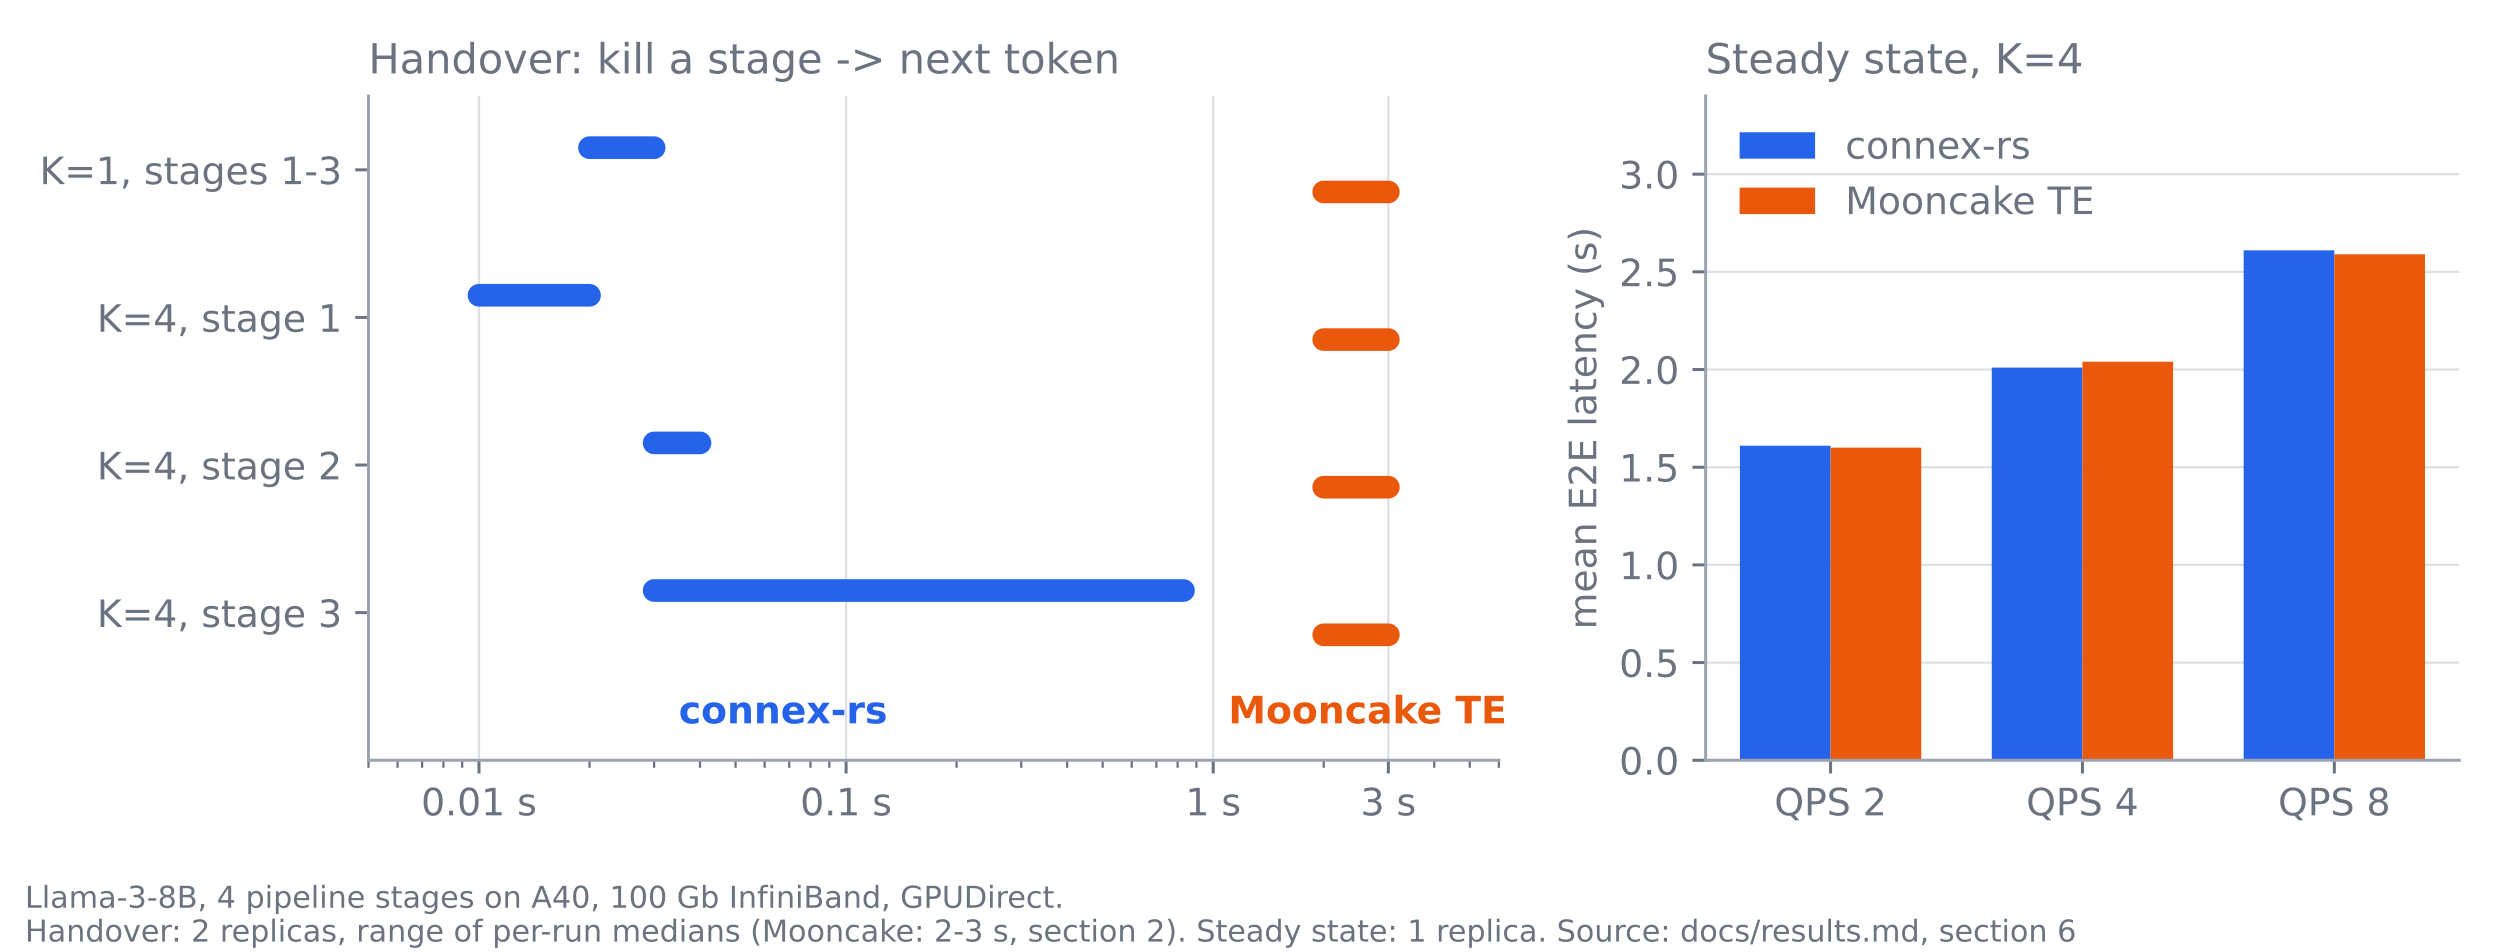
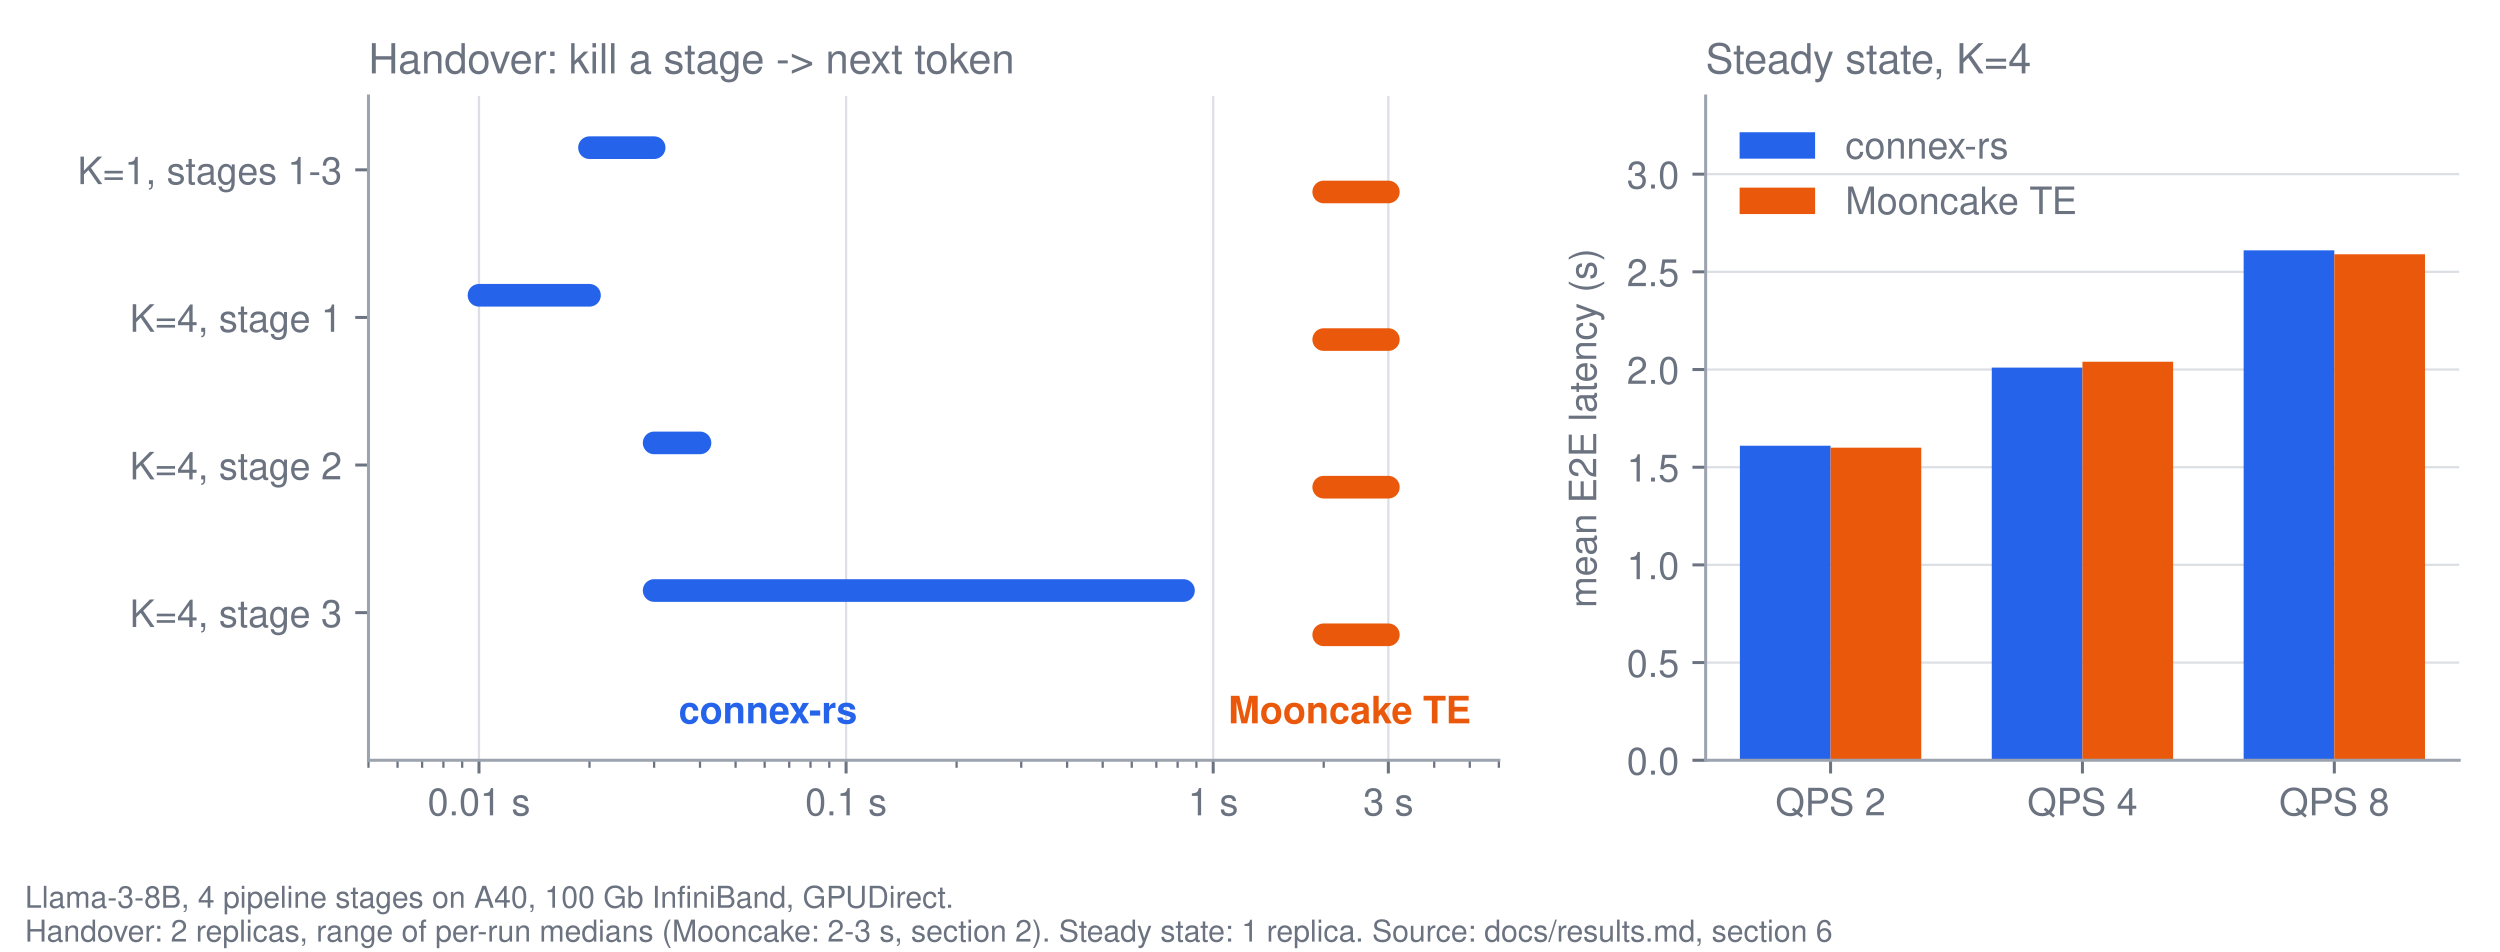
<svg xmlns="http://www.w3.org/2000/svg" xmlns:xlink="http://www.w3.org/1999/xlink" width="662.4pt" height="252pt" viewBox="0 0 662.4 252" version="1.1">
  <defs>
    <style type="text/css">*{stroke-linejoin: round; stroke-linecap: butt}</style>
  </defs>
  <g id="figure_1">
    <g id="patch_1">
      <path d="M 0 252  L 662.4 252  L 662.4 0  L 0 0  L 0 252  z " style="fill: none; opacity: 0" />
    </g>
    <g id="axes_1">
      <g id="patch_2">
        <path d="M 97.63 201.44  L 397.138 201.44  L 397.138 25.44  L 97.63 25.44  L 97.63 201.44  z " style="fill: none; opacity: 0" />
      </g>
      <g id="matplotlib.axis_1">
        <g id="xtick_1">
          <g id="line2d_1">
-             <path d="M 126.911 201.44  L 126.911 25.44  " clip-path="url(#p612ab5159e)" style="fill: none; stroke: #9ca3af; stroke-opacity: 0.35; stroke-width: 0.6; stroke-linecap: square" />
+             <path d="M 126.911 201.44  L 126.911 25.44  " clip-path="url(#p18243d6228)" style="fill: none; stroke: #9ca3af; stroke-opacity: 0.35; stroke-width: 0.6; stroke-linecap: square" />
          </g>
          <g id="line2d_2">
            <defs>
-               <path id="m308707af88" d="M 0 0  L 0 3.5  " style="stroke: #6b7280; stroke-width: 0.8" />
+               <path id="m67747760be" d="M 0 0  L 0 3.5  " style="stroke: #6b7280; stroke-width: 0.8" />
            </defs>
            <g>
-               <use xlink:href="#m308707af88" x="126.911" y="201.44" style="fill: #6b7280; stroke: #6b7280; stroke-width: 0.8" />
+               <use xlink:href="#m67747760be" x="126.911" y="201.44" style="fill: #6b7280; stroke: #6b7280; stroke-width: 0.8" />
            </g>
          </g>
          <g id="text_1">
-             <text style="fill: #6b7280; font: 10px 'DejaVu Sans'; text-anchor: middle" x="126.911" y="216.038" transform="rotate(-0 126.9108 216.0384)">0.01 s</text>
+             <text style="fill: #6b7280; font: 10px -apple-system, BlinkMacSystemFont, 'Segoe UI', Helvetica, Arial, 'DejaVu Sans', sans-serif; text-anchor: middle" x="126.911" y="216.038" transform="rotate(-0 126.9108 216.0384)">0.01 s</text>
          </g>
        </g>
        <g id="xtick_2">
          <g id="line2d_3">
-             <path d="M 224.179 201.44  L 224.179 25.44  " clip-path="url(#p612ab5159e)" style="fill: none; stroke: #9ca3af; stroke-opacity: 0.35; stroke-width: 0.6; stroke-linecap: square" />
+             <path d="M 224.179 201.44  L 224.179 25.44  " clip-path="url(#p18243d6228)" style="fill: none; stroke: #9ca3af; stroke-opacity: 0.35; stroke-width: 0.6; stroke-linecap: square" />
          </g>
          <g id="line2d_4">
            <g>
-               <use xlink:href="#m308707af88" x="224.179" y="201.44" style="fill: #6b7280; stroke: #6b7280; stroke-width: 0.8" />
+               <use xlink:href="#m67747760be" x="224.179" y="201.44" style="fill: #6b7280; stroke: #6b7280; stroke-width: 0.8" />
            </g>
          </g>
          <g id="text_2">
-             <text style="fill: #6b7280; font: 10px 'DejaVu Sans'; text-anchor: middle" x="224.179" y="216.038" transform="rotate(-0 224.1793 216.0384)">0.1 s</text>
+             <text style="fill: #6b7280; font: 10px -apple-system, BlinkMacSystemFont, 'Segoe UI', Helvetica, Arial, 'DejaVu Sans', sans-serif; text-anchor: middle" x="224.179" y="216.038" transform="rotate(-0 224.1793 216.0384)">0.1 s</text>
          </g>
        </g>
        <g id="xtick_3">
          <g id="line2d_5">
-             <path d="M 321.448 201.44  L 321.448 25.44  " clip-path="url(#p612ab5159e)" style="fill: none; stroke: #9ca3af; stroke-opacity: 0.35; stroke-width: 0.6; stroke-linecap: square" />
+             <path d="M 321.448 201.44  L 321.448 25.44  " clip-path="url(#p18243d6228)" style="fill: none; stroke: #9ca3af; stroke-opacity: 0.35; stroke-width: 0.6; stroke-linecap: square" />
          </g>
          <g id="line2d_6">
            <g>
-               <use xlink:href="#m308707af88" x="321.448" y="201.44" style="fill: #6b7280; stroke: #6b7280; stroke-width: 0.8" />
+               <use xlink:href="#m67747760be" x="321.448" y="201.44" style="fill: #6b7280; stroke: #6b7280; stroke-width: 0.8" />
            </g>
          </g>
          <g id="text_3">
-             <text style="fill: #6b7280; font: 10px 'DejaVu Sans'; text-anchor: middle" x="321.448" y="216.038" transform="rotate(-0 321.4479 216.0384)">1 s</text>
+             <text style="fill: #6b7280; font: 10px -apple-system, BlinkMacSystemFont, 'Segoe UI', Helvetica, Arial, 'DejaVu Sans', sans-serif; text-anchor: middle" x="321.448" y="216.038" transform="rotate(-0 321.4479 216.0384)">1 s</text>
          </g>
        </g>
        <g id="xtick_4">
          <g id="line2d_7">
-             <path d="M 367.857 201.44  L 367.857 25.44  " clip-path="url(#p612ab5159e)" style="fill: none; stroke: #9ca3af; stroke-opacity: 0.35; stroke-width: 0.6; stroke-linecap: square" />
+             <path d="M 367.857 201.44  L 367.857 25.44  " clip-path="url(#p18243d6228)" style="fill: none; stroke: #9ca3af; stroke-opacity: 0.35; stroke-width: 0.6; stroke-linecap: square" />
          </g>
          <g id="line2d_8">
            <g>
-               <use xlink:href="#m308707af88" x="367.857" y="201.44" style="fill: #6b7280; stroke: #6b7280; stroke-width: 0.8" />
+               <use xlink:href="#m67747760be" x="367.857" y="201.44" style="fill: #6b7280; stroke: #6b7280; stroke-width: 0.8" />
            </g>
          </g>
          <g id="text_4">
-             <text style="fill: #6b7280; font: 10px 'DejaVu Sans'; text-anchor: middle" x="367.857" y="216.038" transform="rotate(-0 367.8568 216.0384)">3 s</text>
+             <text style="fill: #6b7280; font: 10px -apple-system, BlinkMacSystemFont, 'Segoe UI', Helvetica, Arial, 'DejaVu Sans', sans-serif; text-anchor: middle" x="367.857" y="216.038" transform="rotate(-0 367.8568 216.0384)">3 s</text>
          </g>
        </g>
        <g id="xtick_5">
          <g id="line2d_9">
            <defs>
-               <path id="mfe3b0a2c59" d="M 0 0  L 0 2  " style="stroke: #6b7280; stroke-width: 0.6" />
+               <path id="m2f2456242b" d="M 0 0  L 0 2  " style="stroke: #6b7280; stroke-width: 0.6" />
            </defs>
            <g>
-               <use xlink:href="#mfe3b0a2c59" x="97.63" y="201.44" style="fill: #6b7280; stroke: #6b7280; stroke-width: 0.6" />
+               <use xlink:href="#m2f2456242b" x="97.63" y="201.44" style="fill: #6b7280; stroke: #6b7280; stroke-width: 0.6" />
            </g>
          </g>
        </g>
        <g id="xtick_6">
          <g id="line2d_10">
            <g>
-               <use xlink:href="#mfe3b0a2c59" x="105.332" y="201.44" style="fill: #6b7280; stroke: #6b7280; stroke-width: 0.6" />
+               <use xlink:href="#m2f2456242b" x="105.332" y="201.44" style="fill: #6b7280; stroke: #6b7280; stroke-width: 0.6" />
            </g>
          </g>
        </g>
        <g id="xtick_7">
          <g id="line2d_11">
            <g>
-               <use xlink:href="#mfe3b0a2c59" x="111.844" y="201.44" style="fill: #6b7280; stroke: #6b7280; stroke-width: 0.6" />
+               <use xlink:href="#m2f2456242b" x="111.844" y="201.44" style="fill: #6b7280; stroke: #6b7280; stroke-width: 0.6" />
            </g>
          </g>
        </g>
        <g id="xtick_8">
          <g id="line2d_12">
            <g>
-               <use xlink:href="#mfe3b0a2c59" x="117.484" y="201.44" style="fill: #6b7280; stroke: #6b7280; stroke-width: 0.6" />
+               <use xlink:href="#m2f2456242b" x="117.484" y="201.44" style="fill: #6b7280; stroke: #6b7280; stroke-width: 0.6" />
            </g>
          </g>
        </g>
        <g id="xtick_9">
          <g id="line2d_13">
            <g>
-               <use xlink:href="#mfe3b0a2c59" x="122.46" y="201.44" style="fill: #6b7280; stroke: #6b7280; stroke-width: 0.6" />
+               <use xlink:href="#m2f2456242b" x="122.46" y="201.44" style="fill: #6b7280; stroke: #6b7280; stroke-width: 0.6" />
            </g>
          </g>
        </g>
        <g id="xtick_10">
          <g id="line2d_14">
            <g>
-               <use xlink:href="#mfe3b0a2c59" x="156.192" y="201.44" style="fill: #6b7280; stroke: #6b7280; stroke-width: 0.6" />
+               <use xlink:href="#m2f2456242b" x="156.192" y="201.44" style="fill: #6b7280; stroke: #6b7280; stroke-width: 0.6" />
            </g>
          </g>
        </g>
        <g id="xtick_11">
          <g id="line2d_15">
            <g>
-               <use xlink:href="#mfe3b0a2c59" x="173.32" y="201.44" style="fill: #6b7280; stroke: #6b7280; stroke-width: 0.6" />
+               <use xlink:href="#m2f2456242b" x="173.32" y="201.44" style="fill: #6b7280; stroke: #6b7280; stroke-width: 0.6" />
            </g>
          </g>
        </g>
        <g id="xtick_12">
          <g id="line2d_16">
            <g>
-               <use xlink:href="#mfe3b0a2c59" x="185.472" y="201.44" style="fill: #6b7280; stroke: #6b7280; stroke-width: 0.6" />
+               <use xlink:href="#m2f2456242b" x="185.472" y="201.44" style="fill: #6b7280; stroke: #6b7280; stroke-width: 0.6" />
            </g>
          </g>
        </g>
        <g id="xtick_13">
          <g id="line2d_17">
            <g>
-               <use xlink:href="#mfe3b0a2c59" x="194.899" y="201.44" style="fill: #6b7280; stroke: #6b7280; stroke-width: 0.6" />
+               <use xlink:href="#m2f2456242b" x="194.899" y="201.44" style="fill: #6b7280; stroke: #6b7280; stroke-width: 0.6" />
            </g>
          </g>
        </g>
        <g id="xtick_14">
          <g id="line2d_18">
            <g>
-               <use xlink:href="#mfe3b0a2c59" x="202.6" y="201.44" style="fill: #6b7280; stroke: #6b7280; stroke-width: 0.6" />
+               <use xlink:href="#m2f2456242b" x="202.6" y="201.44" style="fill: #6b7280; stroke: #6b7280; stroke-width: 0.6" />
            </g>
          </g>
        </g>
        <g id="xtick_15">
          <g id="line2d_19">
            <g>
-               <use xlink:href="#mfe3b0a2c59" x="209.112" y="201.44" style="fill: #6b7280; stroke: #6b7280; stroke-width: 0.6" />
+               <use xlink:href="#m2f2456242b" x="209.112" y="201.44" style="fill: #6b7280; stroke: #6b7280; stroke-width: 0.6" />
            </g>
          </g>
        </g>
        <g id="xtick_16">
          <g id="line2d_20">
            <g>
-               <use xlink:href="#mfe3b0a2c59" x="214.753" y="201.44" style="fill: #6b7280; stroke: #6b7280; stroke-width: 0.6" />
+               <use xlink:href="#m2f2456242b" x="214.753" y="201.44" style="fill: #6b7280; stroke: #6b7280; stroke-width: 0.6" />
            </g>
          </g>
        </g>
        <g id="xtick_17">
          <g id="line2d_21">
            <g>
-               <use xlink:href="#mfe3b0a2c59" x="219.729" y="201.44" style="fill: #6b7280; stroke: #6b7280; stroke-width: 0.6" />
+               <use xlink:href="#m2f2456242b" x="219.729" y="201.44" style="fill: #6b7280; stroke: #6b7280; stroke-width: 0.6" />
            </g>
          </g>
        </g>
        <g id="xtick_18">
          <g id="line2d_22">
            <g>
-               <use xlink:href="#mfe3b0a2c59" x="253.46" y="201.44" style="fill: #6b7280; stroke: #6b7280; stroke-width: 0.6" />
+               <use xlink:href="#m2f2456242b" x="253.46" y="201.44" style="fill: #6b7280; stroke: #6b7280; stroke-width: 0.6" />
            </g>
          </g>
        </g>
        <g id="xtick_19">
          <g id="line2d_23">
            <g>
-               <use xlink:href="#mfe3b0a2c59" x="270.588" y="201.44" style="fill: #6b7280; stroke: #6b7280; stroke-width: 0.6" />
+               <use xlink:href="#m2f2456242b" x="270.588" y="201.44" style="fill: #6b7280; stroke: #6b7280; stroke-width: 0.6" />
            </g>
          </g>
        </g>
        <g id="xtick_20">
          <g id="line2d_24">
            <g>
-               <use xlink:href="#mfe3b0a2c59" x="282.741" y="201.44" style="fill: #6b7280; stroke: #6b7280; stroke-width: 0.6" />
+               <use xlink:href="#m2f2456242b" x="282.741" y="201.44" style="fill: #6b7280; stroke: #6b7280; stroke-width: 0.6" />
            </g>
          </g>
        </g>
        <g id="xtick_21">
          <g id="line2d_25">
            <g>
-               <use xlink:href="#mfe3b0a2c59" x="292.167" y="201.44" style="fill: #6b7280; stroke: #6b7280; stroke-width: 0.6" />
+               <use xlink:href="#m2f2456242b" x="292.167" y="201.44" style="fill: #6b7280; stroke: #6b7280; stroke-width: 0.6" />
            </g>
          </g>
        </g>
        <g id="xtick_22">
          <g id="line2d_26">
            <g>
-               <use xlink:href="#mfe3b0a2c59" x="299.869" y="201.44" style="fill: #6b7280; stroke: #6b7280; stroke-width: 0.6" />
+               <use xlink:href="#m2f2456242b" x="299.869" y="201.44" style="fill: #6b7280; stroke: #6b7280; stroke-width: 0.6" />
            </g>
          </g>
        </g>
        <g id="xtick_23">
          <g id="line2d_27">
            <g>
-               <use xlink:href="#mfe3b0a2c59" x="306.381" y="201.44" style="fill: #6b7280; stroke: #6b7280; stroke-width: 0.6" />
+               <use xlink:href="#m2f2456242b" x="306.381" y="201.44" style="fill: #6b7280; stroke: #6b7280; stroke-width: 0.6" />
            </g>
          </g>
        </g>
        <g id="xtick_24">
          <g id="line2d_28">
            <g>
-               <use xlink:href="#mfe3b0a2c59" x="312.022" y="201.44" style="fill: #6b7280; stroke: #6b7280; stroke-width: 0.6" />
+               <use xlink:href="#m2f2456242b" x="312.022" y="201.44" style="fill: #6b7280; stroke: #6b7280; stroke-width: 0.6" />
            </g>
          </g>
        </g>
        <g id="xtick_25">
          <g id="line2d_29">
            <g>
-               <use xlink:href="#mfe3b0a2c59" x="316.997" y="201.44" style="fill: #6b7280; stroke: #6b7280; stroke-width: 0.6" />
+               <use xlink:href="#m2f2456242b" x="316.997" y="201.44" style="fill: #6b7280; stroke: #6b7280; stroke-width: 0.6" />
            </g>
          </g>
        </g>
        <g id="xtick_26">
          <g id="line2d_30">
            <g>
-               <use xlink:href="#mfe3b0a2c59" x="350.729" y="201.44" style="fill: #6b7280; stroke: #6b7280; stroke-width: 0.6" />
+               <use xlink:href="#m2f2456242b" x="350.729" y="201.44" style="fill: #6b7280; stroke: #6b7280; stroke-width: 0.6" />
            </g>
          </g>
        </g>
        <g id="xtick_27">
          <g id="line2d_31">
            <g>
-               <use xlink:href="#mfe3b0a2c59" x="380.009" y="201.44" style="fill: #6b7280; stroke: #6b7280; stroke-width: 0.6" />
+               <use xlink:href="#m2f2456242b" x="380.009" y="201.44" style="fill: #6b7280; stroke: #6b7280; stroke-width: 0.6" />
            </g>
          </g>
        </g>
        <g id="xtick_28">
          <g id="line2d_32">
            <g>
-               <use xlink:href="#mfe3b0a2c59" x="389.436" y="201.44" style="fill: #6b7280; stroke: #6b7280; stroke-width: 0.6" />
+               <use xlink:href="#m2f2456242b" x="389.436" y="201.44" style="fill: #6b7280; stroke: #6b7280; stroke-width: 0.6" />
            </g>
          </g>
        </g>
        <g id="xtick_29">
          <g id="line2d_33">
            <g>
-               <use xlink:href="#mfe3b0a2c59" x="397.138" y="201.44" style="fill: #6b7280; stroke: #6b7280; stroke-width: 0.6" />
+               <use xlink:href="#m2f2456242b" x="397.138" y="201.44" style="fill: #6b7280; stroke: #6b7280; stroke-width: 0.6" />
            </g>
          </g>
        </g>
      </g>
      <g id="matplotlib.axis_2">
        <g id="ytick_1">
          <g id="line2d_34">
            <defs>
-               <path id="m6aa7429f5c" d="M 0 0  L -3.5 0  " style="stroke: #6b7280; stroke-width: 0.8" />
+               <path id="m5a751daca1" d="M 0 0  L -3.5 0  " style="stroke: #6b7280; stroke-width: 0.8" />
            </defs>
            <g>
-               <use xlink:href="#m6aa7429f5c" x="97.63" y="162.329" style="fill: #6b7280; stroke: #6b7280; stroke-width: 0.8" />
+               <use xlink:href="#m5a751daca1" x="97.63" y="162.329" style="fill: #6b7280; stroke: #6b7280; stroke-width: 0.8" />
            </g>
          </g>
          <g id="text_5">
-             <text style="fill: #6b7280; font: 10px 'DejaVu Sans'; text-anchor: end" x="90.63" y="166.128" transform="rotate(-0 90.63 166.1281)">K=4, stage 3</text>
+             <text style="fill: #6b7280; font: 10px -apple-system, BlinkMacSystemFont, 'Segoe UI', Helvetica, Arial, 'DejaVu Sans', sans-serif; text-anchor: end" x="90.63" y="166.128" transform="rotate(-0 90.63 166.1281)">K=4, stage 3</text>
          </g>
        </g>
        <g id="ytick_2">
          <g id="line2d_35">
            <g>
-               <use xlink:href="#m6aa7429f5c" x="97.63" y="123.218" style="fill: #6b7280; stroke: #6b7280; stroke-width: 0.8" />
+               <use xlink:href="#m5a751daca1" x="97.63" y="123.218" style="fill: #6b7280; stroke: #6b7280; stroke-width: 0.8" />
            </g>
          </g>
          <g id="text_6">
-             <text style="fill: #6b7280; font: 10px 'DejaVu Sans'; text-anchor: end" x="90.63" y="127.017" transform="rotate(-0 90.63 127.017)">K=4, stage 2</text>
+             <text style="fill: #6b7280; font: 10px -apple-system, BlinkMacSystemFont, 'Segoe UI', Helvetica, Arial, 'DejaVu Sans', sans-serif; text-anchor: end" x="90.63" y="127.017" transform="rotate(-0 90.63 127.017)">K=4, stage 2</text>
          </g>
        </g>
        <g id="ytick_3">
          <g id="line2d_36">
            <g>
-               <use xlink:href="#m6aa7429f5c" x="97.63" y="84.107" style="fill: #6b7280; stroke: #6b7280; stroke-width: 0.8" />
+               <use xlink:href="#m5a751daca1" x="97.63" y="84.107" style="fill: #6b7280; stroke: #6b7280; stroke-width: 0.8" />
            </g>
          </g>
          <g id="text_7">
-             <text style="fill: #6b7280; font: 10px 'DejaVu Sans'; text-anchor: end" x="90.63" y="87.906" transform="rotate(-0 90.63 87.90588)">K=4, stage 1</text>
+             <text style="fill: #6b7280; font: 10px -apple-system, BlinkMacSystemFont, 'Segoe UI', Helvetica, Arial, 'DejaVu Sans', sans-serif; text-anchor: end" x="90.63" y="87.906" transform="rotate(-0 90.63 87.90588)">K=4, stage 1</text>
          </g>
        </g>
        <g id="ytick_4">
          <g id="line2d_37">
            <g>
-               <use xlink:href="#m6aa7429f5c" x="97.63" y="44.996" style="fill: #6b7280; stroke: #6b7280; stroke-width: 0.8" />
+               <use xlink:href="#m5a751daca1" x="97.63" y="44.996" style="fill: #6b7280; stroke: #6b7280; stroke-width: 0.8" />
            </g>
          </g>
          <g id="text_8">
-             <text style="fill: #6b7280; font: 10px 'DejaVu Sans'; text-anchor: end" x="90.63" y="48.795" transform="rotate(-0 90.63 48.79477)">K=1, stages 1-3</text>
+             <text style="fill: #6b7280; font: 10px -apple-system, BlinkMacSystemFont, 'Segoe UI', Helvetica, Arial, 'DejaVu Sans', sans-serif; text-anchor: end" x="90.63" y="48.795" transform="rotate(-0 90.63 48.79477)">K=1, stages 1-3</text>
          </g>
        </g>
      </g>
      <g id="line2d_38">
-         <path d="M 156.192 39.129  L 173.32 39.129  " clip-path="url(#p612ab5159e)" style="fill: none; stroke: #2563eb; stroke-width: 6; stroke-linecap: round" />
+         <path d="M 156.192 39.129  L 173.32 39.129  " clip-path="url(#p18243d6228)" style="fill: none; stroke: #2563eb; stroke-width: 6; stroke-linecap: round" />
      </g>
      <g id="line2d_39">
-         <path d="M 350.729 50.862  L 367.857 50.862  " clip-path="url(#p612ab5159e)" style="fill: none; stroke: #ea580c; stroke-width: 6; stroke-linecap: round" />
+         <path d="M 350.729 50.862  L 367.857 50.862  " clip-path="url(#p18243d6228)" style="fill: none; stroke: #ea580c; stroke-width: 6; stroke-linecap: round" />
      </g>
      <g id="line2d_40">
-         <path d="M 126.911 78.24  L 156.192 78.24  " clip-path="url(#p612ab5159e)" style="fill: none; stroke: #2563eb; stroke-width: 6; stroke-linecap: round" />
+         <path d="M 126.911 78.24  L 156.192 78.24  " clip-path="url(#p18243d6228)" style="fill: none; stroke: #2563eb; stroke-width: 6; stroke-linecap: round" />
      </g>
      <g id="line2d_41">
-         <path d="M 350.729 89.973  L 367.857 89.973  " clip-path="url(#p612ab5159e)" style="fill: none; stroke: #ea580c; stroke-width: 6; stroke-linecap: round" />
+         <path d="M 350.729 89.973  L 367.857 89.973  " clip-path="url(#p18243d6228)" style="fill: none; stroke: #ea580c; stroke-width: 6; stroke-linecap: round" />
      </g>
      <g id="line2d_42">
-         <path d="M 173.32 117.351  L 185.472 117.351  " clip-path="url(#p612ab5159e)" style="fill: none; stroke: #2563eb; stroke-width: 6; stroke-linecap: round" />
+         <path d="M 173.32 117.351  L 185.472 117.351  " clip-path="url(#p18243d6228)" style="fill: none; stroke: #2563eb; stroke-width: 6; stroke-linecap: round" />
      </g>
      <g id="line2d_43">
-         <path d="M 350.729 129.084  L 367.857 129.084  " clip-path="url(#p612ab5159e)" style="fill: none; stroke: #ea580c; stroke-width: 6; stroke-linecap: round" />
+         <path d="M 350.729 129.084  L 367.857 129.084  " clip-path="url(#p18243d6228)" style="fill: none; stroke: #ea580c; stroke-width: 6; stroke-linecap: round" />
      </g>
      <g id="line2d_44">
-         <path d="M 173.32 156.462  L 313.577 156.462  " clip-path="url(#p612ab5159e)" style="fill: none; stroke: #2563eb; stroke-width: 6; stroke-linecap: round" />
+         <path d="M 173.32 156.462  L 313.577 156.462  " clip-path="url(#p18243d6228)" style="fill: none; stroke: #2563eb; stroke-width: 6; stroke-linecap: round" />
      </g>
      <g id="line2d_45">
-         <path d="M 350.729 168.196  L 367.857 168.196  " clip-path="url(#p612ab5159e)" style="fill: none; stroke: #ea580c; stroke-width: 6; stroke-linecap: round" />
+         <path d="M 350.729 168.196  L 367.857 168.196  " clip-path="url(#p18243d6228)" style="fill: none; stroke: #ea580c; stroke-width: 6; stroke-linecap: round" />
      </g>
      <g id="patch_3">
        <path d="M 97.63 201.44  L 97.63 25.44  " style="fill: none; stroke: #9ca3af; stroke-width: 0.8; stroke-linejoin: miter; stroke-linecap: square" />
      </g>
      <g id="patch_4">
        <path d="M 97.63 201.44  L 397.138 201.44  " style="fill: none; stroke: #9ca3af; stroke-width: 0.8; stroke-linejoin: miter; stroke-linecap: square" />
      </g>
      <g id="text_9">
-         <text style="fill: #2563eb; font: 700 10px 'DejaVu Sans'; text-anchor: start" x="179.831" y="191.662" transform="rotate(-0 179.8315 191.6622)">connex-rs</text>
+         <text style="fill: #2563eb; font: 700 10px -apple-system, BlinkMacSystemFont, 'Segoe UI', Helvetica, Arial, 'DejaVu Sans', sans-serif; text-anchor: start" x="179.831" y="191.662" transform="rotate(-0 179.8315 191.6622)">connex-rs</text>
      </g>
      <g id="text_10">
-         <text style="fill: #ea580c; font: 700 10px 'DejaVu Sans'; text-anchor: start" x="325.474" y="191.662" transform="rotate(-0 325.4741 191.6622)">Mooncake TE</text>
+         <text style="fill: #ea580c; font: 700 10px -apple-system, BlinkMacSystemFont, 'Segoe UI', Helvetica, Arial, 'DejaVu Sans', sans-serif; text-anchor: start" x="325.474" y="191.662" transform="rotate(-0 325.4741 191.6622)">Mooncake TE</text>
      </g>
      <g id="text_11">
-         <text style="fill: #6b7280; font: 11px 'DejaVu Sans'; text-anchor: start" x="97.63" y="19.44" transform="rotate(-0 97.63 19.44)">Handover: kill a stage -&gt; next token</text>
+         <text style="fill: #6b7280; font: 11px -apple-system, BlinkMacSystemFont, 'Segoe UI', Helvetica, Arial, 'DejaVu Sans', sans-serif; text-anchor: start" x="97.63" y="19.44" transform="rotate(-0 97.63 19.44)">Handover: kill a stage -&gt; next token</text>
      </g>
    </g>
    <g id="axes_2">
      <g id="patch_5">
        <path d="M 451.928 201.44  L 651.6 201.44  L 651.6 25.44  L 451.928 25.44  L 451.928 201.44  z " style="fill: none; opacity: 0" />
      </g>
      <g id="matplotlib.axis_3">
        <g id="xtick_30">
          <g id="line2d_46">
            <g>
-               <use xlink:href="#m308707af88" x="485.029" y="201.44" style="fill: #6b7280; stroke: #6b7280; stroke-width: 0.8" />
+               <use xlink:href="#m67747760be" x="485.029" y="201.44" style="fill: #6b7280; stroke: #6b7280; stroke-width: 0.8" />
            </g>
          </g>
          <g id="text_12">
-             <text style="fill: #6b7280; font: 10px 'DejaVu Sans'; text-anchor: middle" x="485.029" y="216.038" transform="rotate(-0 485.0289 216.0384)">QPS 2</text>
+             <text style="fill: #6b7280; font: 10px -apple-system, BlinkMacSystemFont, 'Segoe UI', Helvetica, Arial, 'DejaVu Sans', sans-serif; text-anchor: middle" x="485.029" y="216.038" transform="rotate(-0 485.0289 216.0384)">QPS 2</text>
          </g>
        </g>
        <g id="xtick_31">
          <g id="line2d_47">
            <g>
-               <use xlink:href="#m308707af88" x="551.764" y="201.44" style="fill: #6b7280; stroke: #6b7280; stroke-width: 0.8" />
+               <use xlink:href="#m67747760be" x="551.764" y="201.44" style="fill: #6b7280; stroke: #6b7280; stroke-width: 0.8" />
            </g>
          </g>
          <g id="text_13">
-             <text style="fill: #6b7280; font: 10px 'DejaVu Sans'; text-anchor: middle" x="551.764" y="216.038" transform="rotate(-0 551.7641 216.0384)">QPS 4</text>
+             <text style="fill: #6b7280; font: 10px -apple-system, BlinkMacSystemFont, 'Segoe UI', Helvetica, Arial, 'DejaVu Sans', sans-serif; text-anchor: middle" x="551.764" y="216.038" transform="rotate(-0 551.7641 216.0384)">QPS 4</text>
          </g>
        </g>
        <g id="xtick_32">
          <g id="line2d_48">
            <g>
-               <use xlink:href="#m308707af88" x="618.499" y="201.44" style="fill: #6b7280; stroke: #6b7280; stroke-width: 0.8" />
+               <use xlink:href="#m67747760be" x="618.499" y="201.44" style="fill: #6b7280; stroke: #6b7280; stroke-width: 0.8" />
            </g>
          </g>
          <g id="text_14">
-             <text style="fill: #6b7280; font: 10px 'DejaVu Sans'; text-anchor: middle" x="618.499" y="216.038" transform="rotate(-0 618.4993 216.0384)">QPS 8</text>
+             <text style="fill: #6b7280; font: 10px -apple-system, BlinkMacSystemFont, 'Segoe UI', Helvetica, Arial, 'DejaVu Sans', sans-serif; text-anchor: middle" x="618.499" y="216.038" transform="rotate(-0 618.4993 216.0384)">QPS 8</text>
          </g>
        </g>
      </g>
      <g id="matplotlib.axis_4">
        <g id="ytick_5">
          <g id="line2d_49">
-             <path d="M 451.928 201.44  L 651.6 201.44  " clip-path="url(#pf3404713d9)" style="fill: none; stroke: #9ca3af; stroke-opacity: 0.35; stroke-width: 0.6; stroke-linecap: square" />
+             <path d="M 451.928 201.44  L 651.6 201.44  " clip-path="url(#pa5e7280fda)" style="fill: none; stroke: #9ca3af; stroke-opacity: 0.35; stroke-width: 0.6; stroke-linecap: square" />
          </g>
          <g id="line2d_50">
            <g>
-               <use xlink:href="#m6aa7429f5c" x="451.928" y="201.44" style="fill: #6b7280; stroke: #6b7280; stroke-width: 0.8" />
+               <use xlink:href="#m5a751daca1" x="451.928" y="201.44" style="fill: #6b7280; stroke: #6b7280; stroke-width: 0.8" />
            </g>
          </g>
          <g id="text_15">
-             <text style="fill: #6b7280; font: 10px 'DejaVu Sans'; text-anchor: end" x="444.928" y="205.239" transform="rotate(-0 444.9283 205.2392)">0.0</text>
+             <text style="fill: #6b7280; font: 10px -apple-system, BlinkMacSystemFont, 'Segoe UI', Helvetica, Arial, 'DejaVu Sans', sans-serif; text-anchor: end" x="444.928" y="205.239" transform="rotate(-0 444.9283 205.2392)">0.0</text>
          </g>
        </g>
        <g id="ytick_6">
          <g id="line2d_51">
-             <path d="M 451.928 175.558  L 651.6 175.558  " clip-path="url(#pf3404713d9)" style="fill: none; stroke: #9ca3af; stroke-opacity: 0.35; stroke-width: 0.6; stroke-linecap: square" />
+             <path d="M 451.928 175.558  L 651.6 175.558  " clip-path="url(#pa5e7280fda)" style="fill: none; stroke: #9ca3af; stroke-opacity: 0.35; stroke-width: 0.6; stroke-linecap: square" />
          </g>
          <g id="line2d_52">
            <g>
-               <use xlink:href="#m6aa7429f5c" x="451.928" y="175.558" style="fill: #6b7280; stroke: #6b7280; stroke-width: 0.8" />
+               <use xlink:href="#m5a751daca1" x="451.928" y="175.558" style="fill: #6b7280; stroke: #6b7280; stroke-width: 0.8" />
            </g>
          </g>
          <g id="text_16">
-             <text style="fill: #6b7280; font: 10px 'DejaVu Sans'; text-anchor: end" x="444.928" y="179.357" transform="rotate(-0 444.9283 179.3569)">0.5</text>
+             <text style="fill: #6b7280; font: 10px -apple-system, BlinkMacSystemFont, 'Segoe UI', Helvetica, Arial, 'DejaVu Sans', sans-serif; text-anchor: end" x="444.928" y="179.357" transform="rotate(-0 444.9283 179.3569)">0.5</text>
          </g>
        </g>
        <g id="ytick_7">
          <g id="line2d_53">
-             <path d="M 451.928 149.675  L 651.6 149.675  " clip-path="url(#pf3404713d9)" style="fill: none; stroke: #9ca3af; stroke-opacity: 0.35; stroke-width: 0.6; stroke-linecap: square" />
+             <path d="M 451.928 149.675  L 651.6 149.675  " clip-path="url(#pa5e7280fda)" style="fill: none; stroke: #9ca3af; stroke-opacity: 0.35; stroke-width: 0.6; stroke-linecap: square" />
          </g>
          <g id="line2d_54">
            <g>
-               <use xlink:href="#m6aa7429f5c" x="451.928" y="149.675" style="fill: #6b7280; stroke: #6b7280; stroke-width: 0.8" />
+               <use xlink:href="#m5a751daca1" x="451.928" y="149.675" style="fill: #6b7280; stroke: #6b7280; stroke-width: 0.8" />
            </g>
          </g>
          <g id="text_17">
-             <text style="fill: #6b7280; font: 10px 'DejaVu Sans'; text-anchor: end" x="444.928" y="153.475" transform="rotate(-0 444.9283 153.4745)">1.0</text>
+             <text style="fill: #6b7280; font: 10px -apple-system, BlinkMacSystemFont, 'Segoe UI', Helvetica, Arial, 'DejaVu Sans', sans-serif; text-anchor: end" x="444.928" y="153.475" transform="rotate(-0 444.9283 153.4745)">1.0</text>
          </g>
        </g>
        <g id="ytick_8">
          <g id="line2d_55">
-             <path d="M 451.928 123.793  L 651.6 123.793  " clip-path="url(#pf3404713d9)" style="fill: none; stroke: #9ca3af; stroke-opacity: 0.35; stroke-width: 0.6; stroke-linecap: square" />
+             <path d="M 451.928 123.793  L 651.6 123.793  " clip-path="url(#pa5e7280fda)" style="fill: none; stroke: #9ca3af; stroke-opacity: 0.35; stroke-width: 0.6; stroke-linecap: square" />
          </g>
          <g id="line2d_56">
            <g>
-               <use xlink:href="#m6aa7429f5c" x="451.928" y="123.793" style="fill: #6b7280; stroke: #6b7280; stroke-width: 0.8" />
+               <use xlink:href="#m5a751daca1" x="451.928" y="123.793" style="fill: #6b7280; stroke: #6b7280; stroke-width: 0.8" />
            </g>
          </g>
          <g id="text_18">
-             <text style="fill: #6b7280; font: 10px 'DejaVu Sans'; text-anchor: end" x="444.928" y="127.592" transform="rotate(-0 444.9283 127.5922)">1.5</text>
+             <text style="fill: #6b7280; font: 10px -apple-system, BlinkMacSystemFont, 'Segoe UI', Helvetica, Arial, 'DejaVu Sans', sans-serif; text-anchor: end" x="444.928" y="127.592" transform="rotate(-0 444.9283 127.5922)">1.5</text>
          </g>
        </g>
        <g id="ytick_9">
          <g id="line2d_57">
-             <path d="M 451.928 97.911  L 651.6 97.911  " clip-path="url(#pf3404713d9)" style="fill: none; stroke: #9ca3af; stroke-opacity: 0.35; stroke-width: 0.6; stroke-linecap: square" />
+             <path d="M 451.928 97.911  L 651.6 97.911  " clip-path="url(#pa5e7280fda)" style="fill: none; stroke: #9ca3af; stroke-opacity: 0.35; stroke-width: 0.6; stroke-linecap: square" />
          </g>
          <g id="line2d_58">
            <g>
-               <use xlink:href="#m6aa7429f5c" x="451.928" y="97.911" style="fill: #6b7280; stroke: #6b7280; stroke-width: 0.8" />
+               <use xlink:href="#m5a751daca1" x="451.928" y="97.911" style="fill: #6b7280; stroke: #6b7280; stroke-width: 0.8" />
            </g>
          </g>
          <g id="text_19">
-             <text style="fill: #6b7280; font: 10px 'DejaVu Sans'; text-anchor: end" x="444.928" y="101.71" transform="rotate(-0 444.9283 101.7098)">2.0</text>
+             <text style="fill: #6b7280; font: 10px -apple-system, BlinkMacSystemFont, 'Segoe UI', Helvetica, Arial, 'DejaVu Sans', sans-serif; text-anchor: end" x="444.928" y="101.71" transform="rotate(-0 444.9283 101.7098)">2.0</text>
          </g>
        </g>
        <g id="ytick_10">
          <g id="line2d_59">
-             <path d="M 451.928 72.028  L 651.6 72.028  " clip-path="url(#pf3404713d9)" style="fill: none; stroke: #9ca3af; stroke-opacity: 0.35; stroke-width: 0.6; stroke-linecap: square" />
+             <path d="M 451.928 72.028  L 651.6 72.028  " clip-path="url(#pa5e7280fda)" style="fill: none; stroke: #9ca3af; stroke-opacity: 0.35; stroke-width: 0.6; stroke-linecap: square" />
          </g>
          <g id="line2d_60">
            <g>
-               <use xlink:href="#m6aa7429f5c" x="451.928" y="72.028" style="fill: #6b7280; stroke: #6b7280; stroke-width: 0.8" />
+               <use xlink:href="#m5a751daca1" x="451.928" y="72.028" style="fill: #6b7280; stroke: #6b7280; stroke-width: 0.8" />
            </g>
          </g>
          <g id="text_20">
-             <text style="fill: #6b7280; font: 10px 'DejaVu Sans'; text-anchor: end" x="444.928" y="75.827" transform="rotate(-0 444.9283 75.82745)">2.5</text>
+             <text style="fill: #6b7280; font: 10px -apple-system, BlinkMacSystemFont, 'Segoe UI', Helvetica, Arial, 'DejaVu Sans', sans-serif; text-anchor: end" x="444.928" y="75.827" transform="rotate(-0 444.9283 75.82745)">2.5</text>
          </g>
        </g>
        <g id="ytick_11">
          <g id="line2d_61">
-             <path d="M 451.928 46.146  L 651.6 46.146  " clip-path="url(#pf3404713d9)" style="fill: none; stroke: #9ca3af; stroke-opacity: 0.35; stroke-width: 0.6; stroke-linecap: square" />
+             <path d="M 451.928 46.146  L 651.6 46.146  " clip-path="url(#pa5e7280fda)" style="fill: none; stroke: #9ca3af; stroke-opacity: 0.35; stroke-width: 0.6; stroke-linecap: square" />
          </g>
          <g id="line2d_62">
            <g>
-               <use xlink:href="#m6aa7429f5c" x="451.928" y="46.146" style="fill: #6b7280; stroke: #6b7280; stroke-width: 0.8" />
+               <use xlink:href="#m5a751daca1" x="451.928" y="46.146" style="fill: #6b7280; stroke: #6b7280; stroke-width: 0.8" />
            </g>
          </g>
          <g id="text_21">
-             <text style="fill: #6b7280; font: 10px 'DejaVu Sans'; text-anchor: end" x="444.928" y="49.945" transform="rotate(-0 444.9283 49.9451)">3.0</text>
+             <text style="fill: #6b7280; font: 10px -apple-system, BlinkMacSystemFont, 'Segoe UI', Helvetica, Arial, 'DejaVu Sans', sans-serif; text-anchor: end" x="444.928" y="49.945" transform="rotate(-0 444.9283 49.9451)">3.0</text>
          </g>
        </g>
        <g id="text_22">
-           <text style="fill: #6b7280; font: 10px 'DejaVu Sans'; text-anchor: middle" x="422.945" y="113.44" transform="rotate(-90 422.9455 113.44)">mean E2E latency (s)</text>
+           <text style="fill: #6b7280; font: 10px -apple-system, BlinkMacSystemFont, 'Segoe UI', Helvetica, Arial, 'DejaVu Sans', sans-serif; text-anchor: middle" x="422.945" y="113.44" transform="rotate(-90 422.9455 113.44)">mean E2E latency (s)</text>
        </g>
      </g>
      <g id="patch_6">
-         <path d="M 461.004 201.44  L 485.029 201.44  L 485.029 118.099  L 461.004 118.099  z " clip-path="url(#pf3404713d9)" style="fill: #2563eb" />
+         <path d="M 461.004 201.44  L 485.029 201.44  L 485.029 118.099  L 461.004 118.099  z " clip-path="url(#pa5e7280fda)" style="fill: #2563eb" />
      </g>
      <g id="patch_7">
-         <path d="M 527.739 201.44  L 551.764 201.44  L 551.764 97.393  L 527.739 97.393  z " clip-path="url(#pf3404713d9)" style="fill: #2563eb" />
+         <path d="M 527.739 201.44  L 551.764 201.44  L 551.764 97.393  L 527.739 97.393  z " clip-path="url(#pa5e7280fda)" style="fill: #2563eb" />
      </g>
      <g id="patch_8">
-         <path d="M 594.475 201.44  L 618.499 201.44  L 618.499 66.334  L 594.475 66.334  z " clip-path="url(#pf3404713d9)" style="fill: #2563eb" />
+         <path d="M 594.475 201.44  L 618.499 201.44  L 618.499 66.334  L 594.475 66.334  z " clip-path="url(#pa5e7280fda)" style="fill: #2563eb" />
      </g>
      <g id="patch_9">
-         <path d="M 485.029 201.44  L 509.054 201.44  L 509.054 118.616  L 485.029 118.616  z " clip-path="url(#pf3404713d9)" style="fill: #ea580c" />
+         <path d="M 485.029 201.44  L 509.054 201.44  L 509.054 118.616  L 485.029 118.616  z " clip-path="url(#pa5e7280fda)" style="fill: #ea580c" />
      </g>
      <g id="patch_10">
-         <path d="M 551.764 201.44  L 575.789 201.44  L 575.789 95.84  L 551.764 95.84  z " clip-path="url(#pf3404713d9)" style="fill: #ea580c" />
+         <path d="M 551.764 201.44  L 575.789 201.44  L 575.789 95.84  L 551.764 95.84  z " clip-path="url(#pa5e7280fda)" style="fill: #ea580c" />
      </g>
      <g id="patch_11">
-         <path d="M 618.499 201.44  L 642.524 201.44  L 642.524 67.369  L 618.499 67.369  z " clip-path="url(#pf3404713d9)" style="fill: #ea580c" />
+         <path d="M 618.499 201.44  L 642.524 201.44  L 642.524 67.369  L 618.499 67.369  z " clip-path="url(#pa5e7280fda)" style="fill: #ea580c" />
      </g>
      <g id="patch_12">
        <path d="M 451.928 201.44  L 451.928 25.44  " style="fill: none; stroke: #9ca3af; stroke-width: 0.8; stroke-linejoin: miter; stroke-linecap: square" />
      </g>
      <g id="patch_13">
        <path d="M 451.928 201.44  L 651.6 201.44  " style="fill: none; stroke: #9ca3af; stroke-width: 0.8; stroke-linejoin: miter; stroke-linecap: square" />
      </g>
      <g id="text_23">
-         <text style="fill: #6b7280; font: 11px 'DejaVu Sans'; text-anchor: start" x="451.928" y="19.44" transform="rotate(-0 451.9283 19.44)">Steady state, K=4</text>
+         <text style="fill: #6b7280; font: 11px -apple-system, BlinkMacSystemFont, 'Segoe UI', Helvetica, Arial, 'DejaVu Sans', sans-serif; text-anchor: start" x="451.928" y="19.44" transform="rotate(-0 451.9283 19.44)">Steady state, K=4</text>
      </g>
      <g id="legend_1">
        <g id="patch_14">
          <path d="M 460.928 42.038  L 480.928 42.038  L 480.928 35.038  L 460.928 35.038  z " style="fill: #2563eb" />
        </g>
        <g id="text_24">
-           <text style="fill: #6b7280; font: 10px 'DejaVu Sans'; text-anchor: start" x="488.928" y="42.038" transform="rotate(-0 488.9283 42.03844)">connex-rs</text>
+           <text style="fill: #6b7280; font: 10px -apple-system, BlinkMacSystemFont, 'Segoe UI', Helvetica, Arial, 'DejaVu Sans', sans-serif; text-anchor: start" x="488.928" y="42.038" transform="rotate(-0 488.9283 42.03844)">connex-rs</text>
        </g>
        <g id="patch_15">
          <path d="M 460.928 56.717  L 480.928 56.717  L 480.928 49.717  L 460.928 49.717  z " style="fill: #ea580c" />
        </g>
        <g id="text_25">
-           <text style="fill: #6b7280; font: 10px 'DejaVu Sans'; text-anchor: start" x="488.928" y="56.717" transform="rotate(-0 488.9283 56.71656)">Mooncake TE</text>
+           <text style="fill: #6b7280; font: 10px -apple-system, BlinkMacSystemFont, 'Segoe UI', Helvetica, Arial, 'DejaVu Sans', sans-serif; text-anchor: start" x="488.928" y="56.717" transform="rotate(-0 488.9283 56.71656)">Mooncake TE</text>
        </g>
      </g>
    </g>
    <g id="text_26">
-       <text style="fill: #6b7280; font: 8px 'DejaVu Sans'" transform="translate(6.624 240.5217)">Llama-3-8B, 4 pipeline stages on A40, 100 Gb InfiniBand, GPUDirect.</text>
-       <text style="fill: #6b7280; font: 8px 'DejaVu Sans'" transform="translate(6.624 249.48)">Handover: 2 replicas, range of per-run medians (Mooncake: 2-3 s, section 2). Steady state: 1 replica. Source: docs/results.md, section 6</text>
+       <text style="fill: #6b7280; font: 8px -apple-system, BlinkMacSystemFont, 'Segoe UI', Helvetica, Arial, 'DejaVu Sans', sans-serif" transform="translate(6.624 240.5217)">Llama-3-8B, 4 pipeline stages on A40, 100 Gb InfiniBand, GPUDirect.</text>
+       <text style="fill: #6b7280; font: 8px -apple-system, BlinkMacSystemFont, 'Segoe UI', Helvetica, Arial, 'DejaVu Sans', sans-serif" transform="translate(6.624 249.48)">Handover: 2 replicas, range of per-run medians (Mooncake: 2-3 s, section 2). Steady state: 1 replica. Source: docs/results.md, section 6</text>
    </g>
  </g>
  <defs>
-     <clipPath id="p612ab5159e">
+     <clipPath id="p18243d6228">
      <rect x="97.63" y="25.44" width="299.508" height="176" />
    </clipPath>
-     <clipPath id="pf3404713d9">
+     <clipPath id="pa5e7280fda">
      <rect x="451.928" y="25.44" width="199.672" height="176" />
    </clipPath>
  </defs>
</svg>
